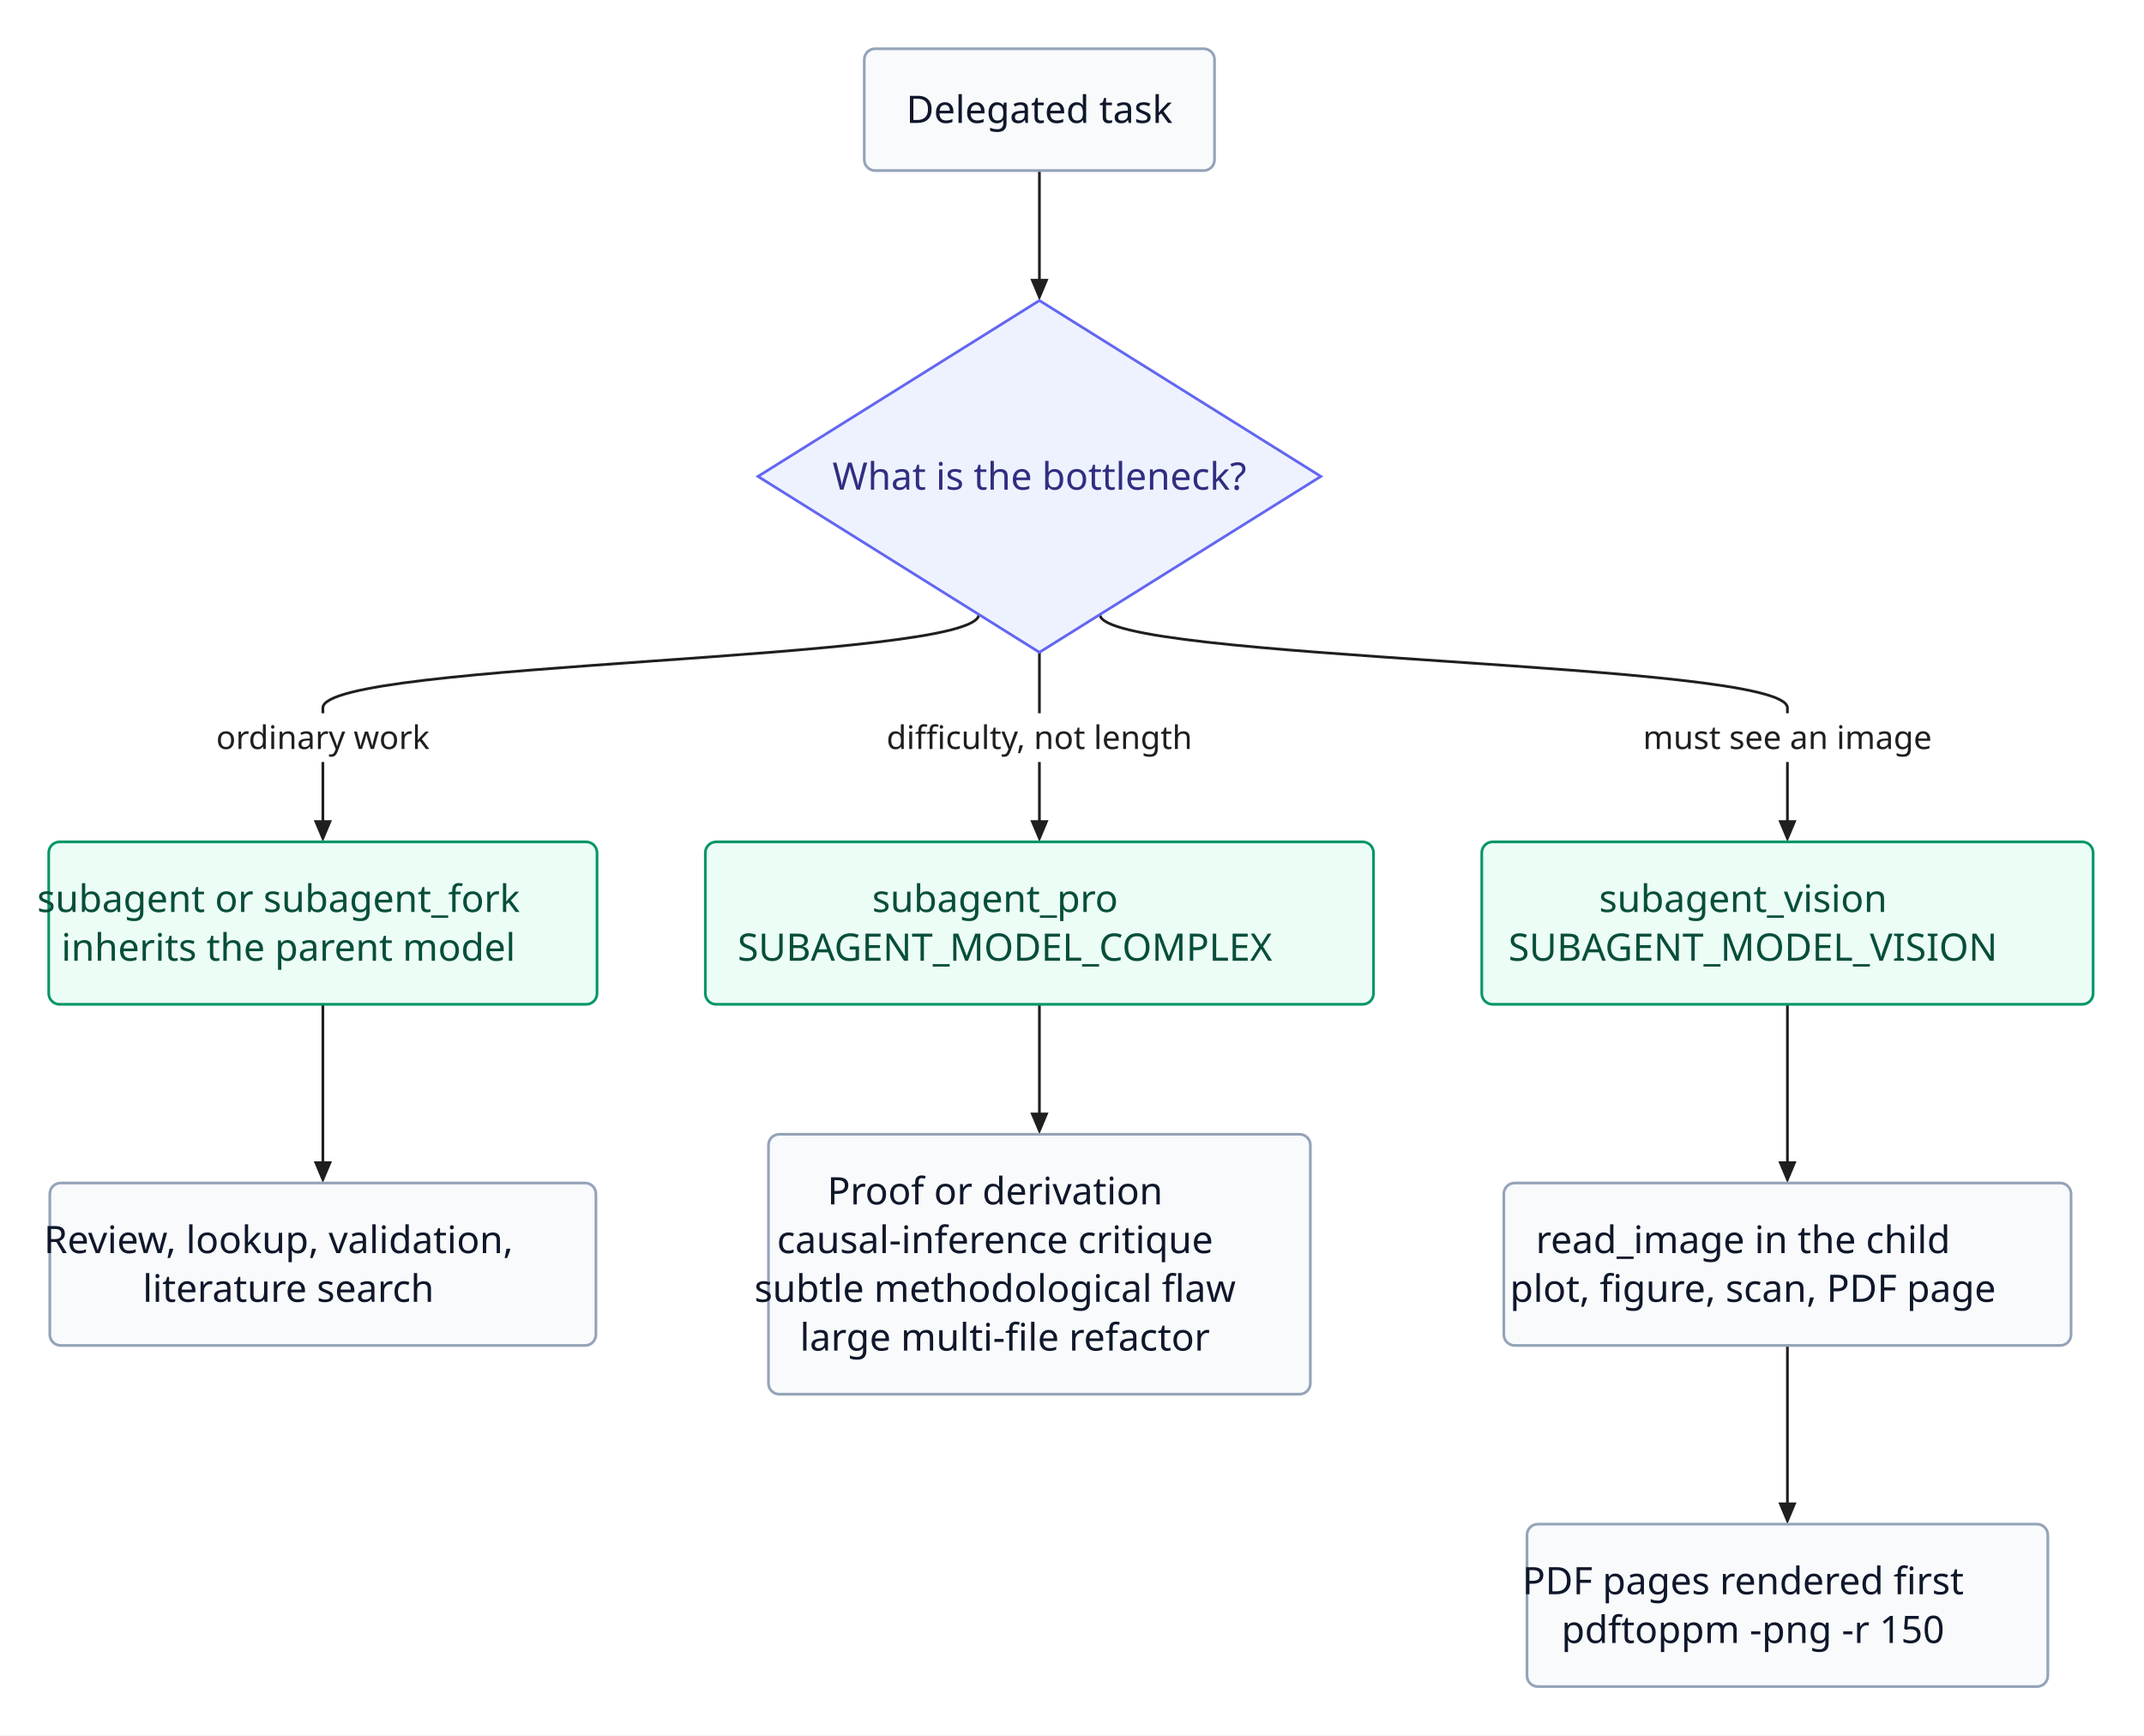
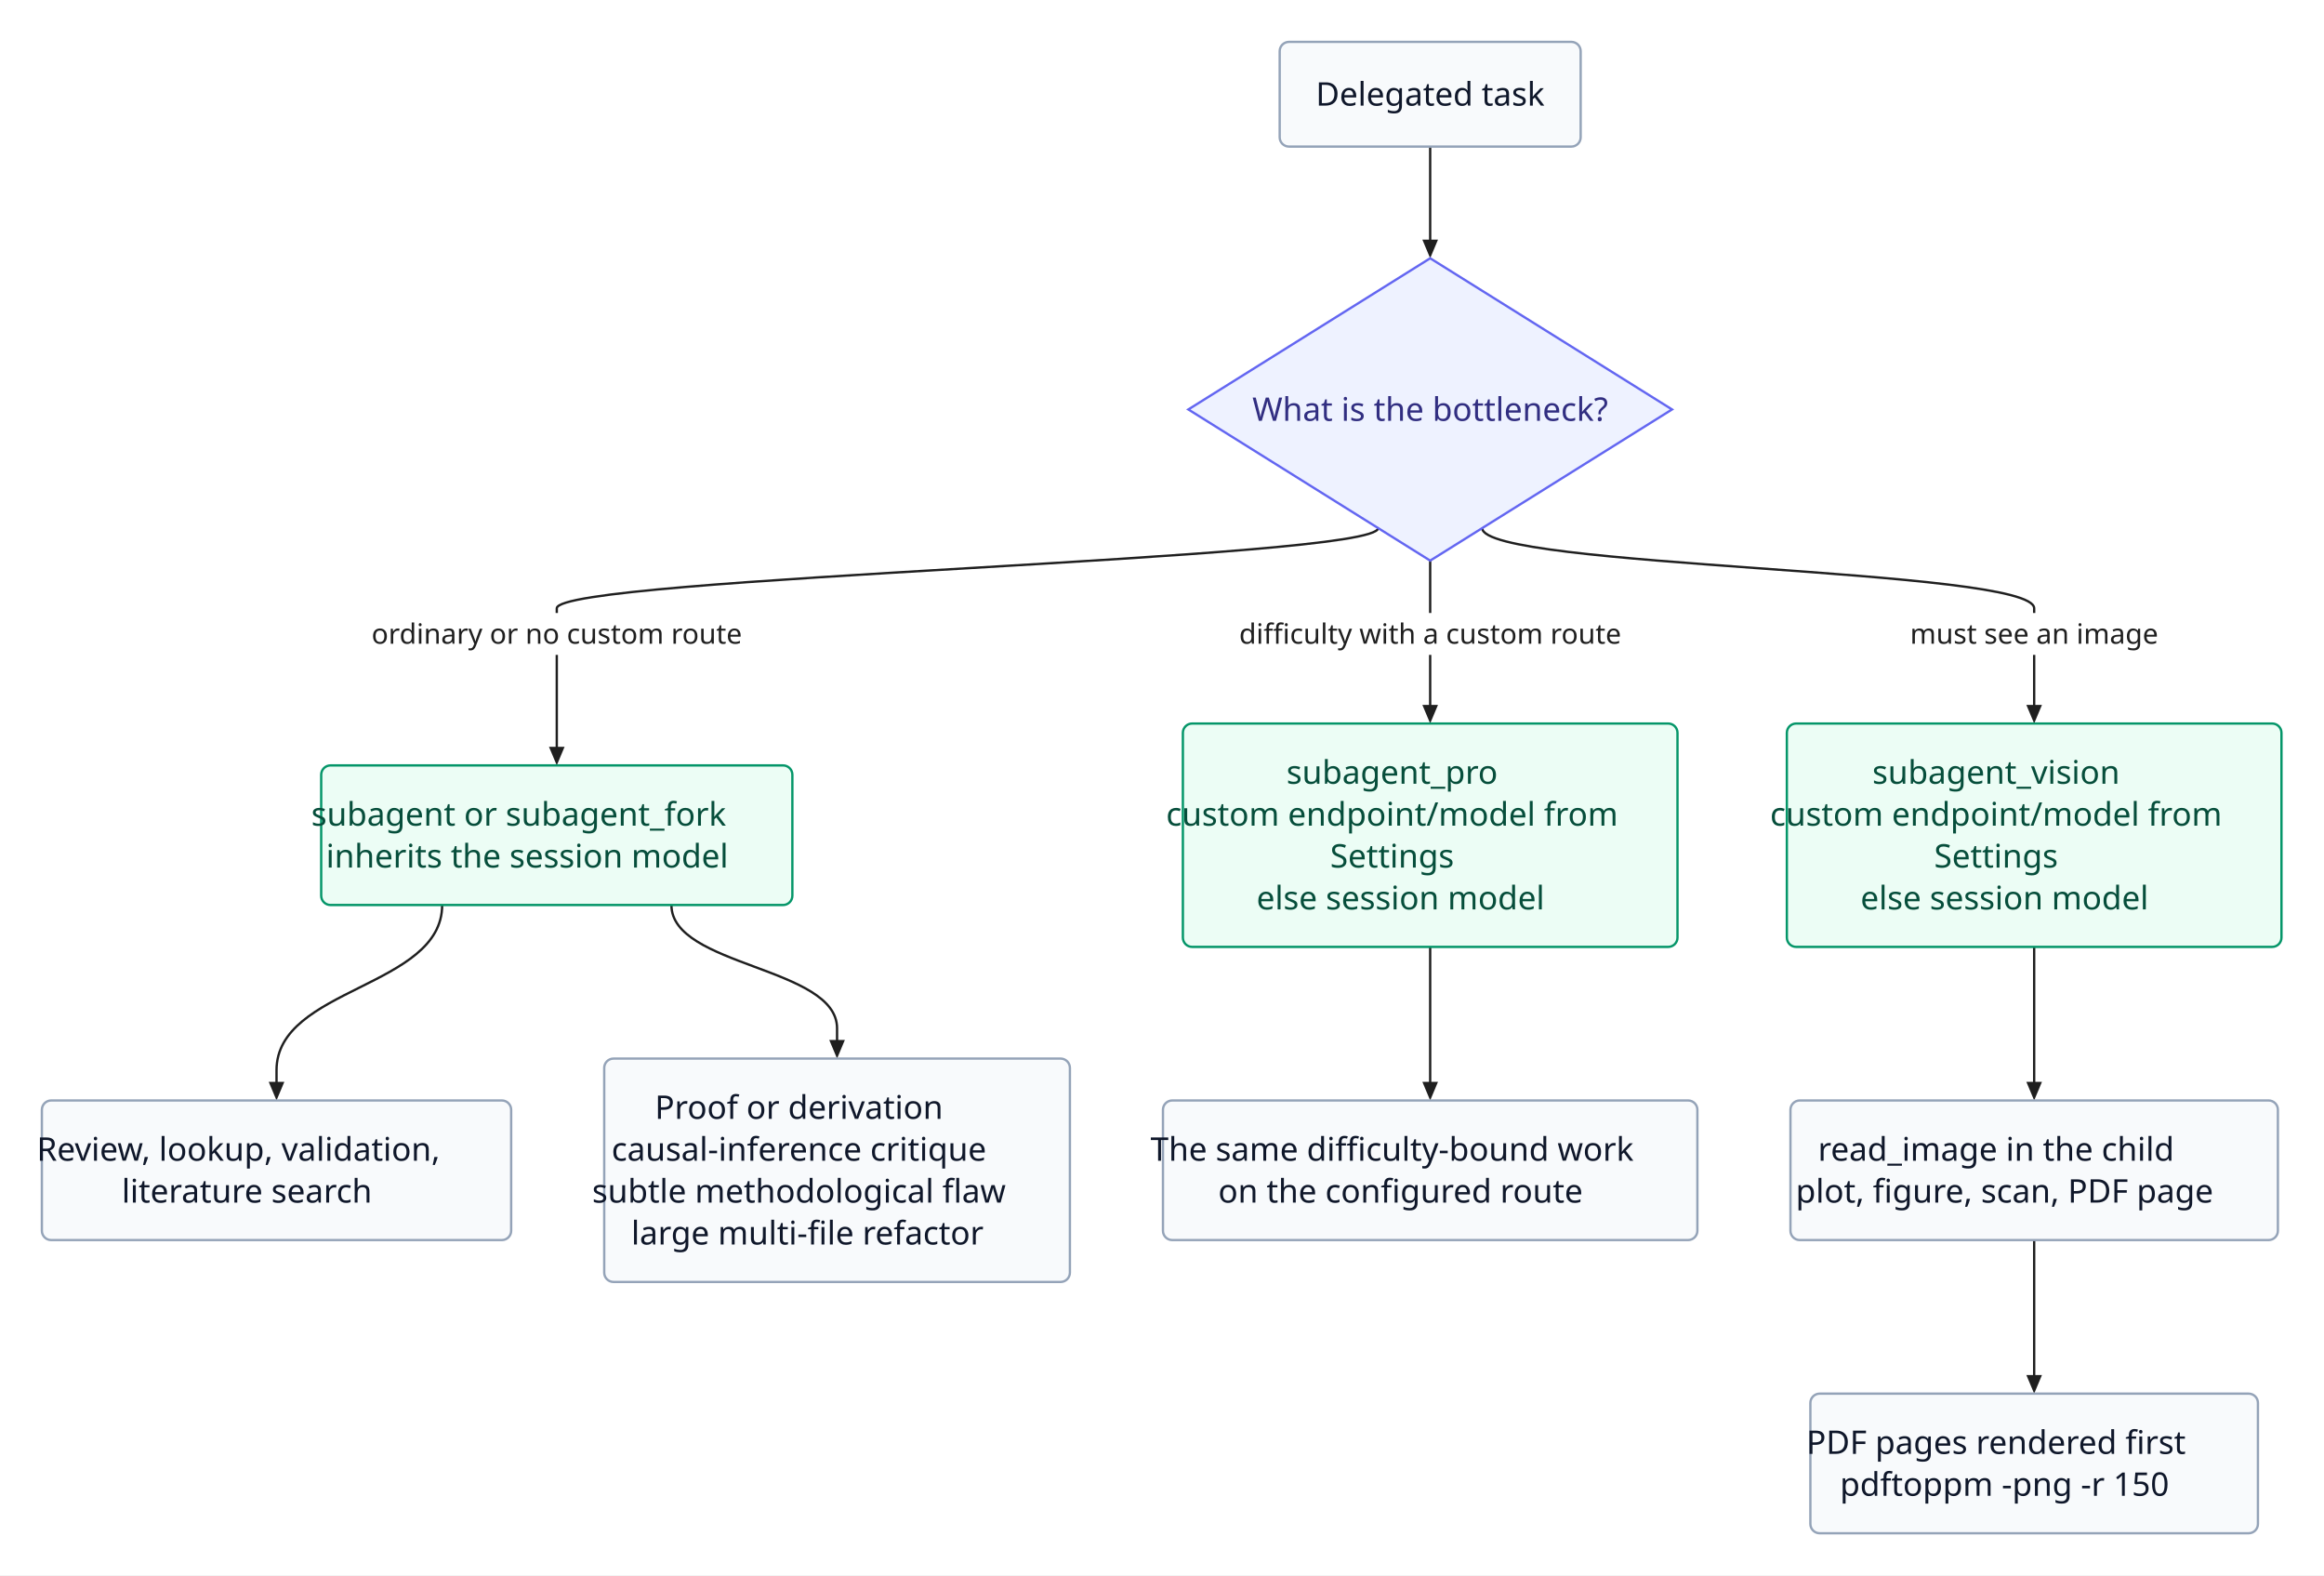
- <svg xmlns="http://www.w3.org/2000/svg" class="pele pele-flowchart" viewBox="0 0 792 641" width="792" height="641" style="max-width:100%;height:auto;--_bg:#fff;--_fg:#1f1f1f;--_m:#6e6e6e;--_l:#1f1f1f;--_s:#f3f3f3;--_a:#e6e6e6;--_b:#8a8a8a;--_c:#5b7bd5;color:#1f1f1f;--_r:4px;--_fm:monospace;font:14px sans-serif;letter-spacing:normal;word-spacing:normal;text-transform:none;direction:ltr;font-family:sans-serif" fill="#1f1f1f" role="graphics-document document" aria-roledescription="flowchart">
+ <svg xmlns="http://www.w3.org/2000/svg" class="pele pele-flowchart" viewBox="0 0 999 677" width="999" height="677" style="max-width:100%;height:auto;--_bg:#fff;--_fg:#1f1f1f;--_m:#6e6e6e;--_l:#1f1f1f;--_s:#f3f3f3;--_a:#e6e6e6;--_b:#8a8a8a;--_c:#5b7bd5;color:#1f1f1f;--_r:4px;--_fm:monospace;font:14px sans-serif;letter-spacing:normal;word-spacing:normal;text-transform:none;direction:ltr;font-family:sans-serif" fill="#1f1f1f" role="graphics-document document" aria-roledescription="flowchart">
  <rect width="100%" height="100%" fill="#ffffff" />
  <g class="pele-edges" fill="none" stroke="#1f1f1f" stroke-linecap="round">
    <g class="pele-edge" data-id="L_task_q_0">
-       <path d="M383.96,63L383.96,104" />
-       <path class="pele-marker" d="M383.96,111L380.6,103L387.32,103Z" fill="#1f1f1f" stroke="none" />
+       <path d="M614.78,63L614.78,104" />
+       <path class="pele-marker" d="M614.78,111L611.42,103L618.14,103Z" fill="#1f1f1f" stroke="none" />
    </g>
    <g class="pele-edge" data-id="L_q_sub_0">
-       <path d="M361.58,226.96C361.58,244.21 119.27,244.21 119.27,261.45L119.27,303.95" />
-       <path class="pele-marker" d="M119.27,310.95L115.91,302.95L122.63,302.95Z" fill="#1f1f1f" stroke="none" />
+       <path d="M592.4,226.96C592.4,240.44 239.34,247.97 239.34,261.45L239.34,321.95" />
+       <path class="pele-marker" d="M239.34,328.95L235.98,320.95L242.7,320.95Z" fill="#1f1f1f" stroke="none" />
    </g>
    <g class="pele-edge" data-id="L_q_pro_0">
-       <path d="M383.96,240.95L383.96,303.95" />
-       <path class="pele-marker" d="M383.96,310.95L380.6,302.95L387.32,302.95Z" fill="#1f1f1f" stroke="none" />
+       <path d="M614.78,240.95L614.78,303.95" />
+       <path class="pele-marker" d="M614.78,310.95L611.42,302.95L618.14,302.95Z" fill="#1f1f1f" stroke="none" />
    </g>
    <g class="pele-edge" data-id="L_q_vision_0">
-       <path d="M406.33,226.96C406.33,244.21 660.28,244.21 660.28,261.45L660.28,303.95" />
-       <path class="pele-marker" d="M660.28,310.95L656.92,302.95L663.64,302.95Z" fill="#1f1f1f" stroke="none" />
+       <path d="M637.15,226.96C637.15,244.21 874.41,244.21 874.41,261.45L874.41,303.95" />
+       <path class="pele-marker" d="M874.41,310.95L871.05,302.95L877.77,302.95Z" fill="#1f1f1f" stroke="none" />
    </g>
    <g class="pele-edge" data-id="L_sub_routine_0">
-       <path d="M119.27,370.95L119.27,429.95" />
-       <path class="pele-marker" d="M119.27,436.95L115.91,428.95L122.63,428.95Z" fill="#1f1f1f" stroke="none" />
+       <path d="M190.07,388.95C190.07,424.45 118.87,424.45 118.87,459.95L118.87,465.95" />
+       <path class="pele-marker" d="M118.87,472.95L115.51,464.95L122.23,464.95Z" fill="#1f1f1f" stroke="none" />
    </g>
-     <g class="pele-edge" data-id="L_pro_hard_0">
-       <path d="M383.96,370.95L383.96,411.95" />
-       <path class="pele-marker" d="M383.96,418.95L380.6,410.95L387.32,410.95Z" fill="#1f1f1f" stroke="none" />
+     <g class="pele-edge" data-id="L_sub_hard_0">
+       <path d="M288.62,388.95C288.62,415.45 359.82,415.45 359.82,441.95L359.82,447.95" />
+       <path class="pele-marker" d="M359.82,454.95L356.46,446.95L363.18,446.95Z" fill="#1f1f1f" stroke="none" />
+     </g>
+     <g class="pele-edge" data-id="L_pro_custom_0">
+       <path d="M614.78,406.95L614.78,465.95" />
+       <path class="pele-marker" d="M614.78,472.95L611.42,464.95L618.14,464.95Z" fill="#1f1f1f" stroke="none" />
    </g>
    <g class="pele-edge" data-id="L_vision_image_0">
-       <path d="M660.28,370.95L660.28,429.95" />
-       <path class="pele-marker" d="M660.28,436.95L656.92,428.95L663.64,428.95Z" fill="#1f1f1f" stroke="none" />
+       <path d="M874.41,406.95L874.41,465.95" />
+       <path class="pele-marker" d="M874.41,472.95L871.05,464.95L877.77,464.95Z" fill="#1f1f1f" stroke="none" />
    </g>
    <g class="pele-edge" data-id="L_image_render_0">
-       <path d="M660.28,496.95L660.28,555.95" />
-       <path class="pele-marker" d="M660.28,562.95L656.92,554.95L663.64,554.95Z" fill="#1f1f1f" stroke="none" />
+       <path d="M874.41,532.95L874.41,591.95" />
+       <path class="pele-marker" d="M874.41,598.95L871.05,590.95L877.77,590.95Z" fill="#1f1f1f" stroke="none" />
    </g>
  </g>
  <g class="pele-edge-labels" font-size="12">
    <g class="pele-edge-label" data-id="L_q_sub_0">
-       <rect x="79.27" y="263.45" width="80.01" height="18" rx="3" fill="#fff" />
-       <text x="119.27" y="276.65" text-anchor="middle">ordinary work</text>
+       <rect x="161.98" y="263.45" width="154.72" height="18" rx="3" fill="#fff" />
+       <text x="239.34" y="276.65" text-anchor="middle">ordinary or no custom route</text>
    </g>
    <g class="pele-edge-label" data-id="L_q_pro_0">
-       <rect x="328.6" y="263.45" width="110.72" height="18" rx="3" fill="#fff" />
-       <text x="383.96" y="276.65" text-anchor="middle">difficulty, not length</text>
+       <rect x="535.42" y="263.45" width="158.72" height="18" rx="3" fill="#fff" />
+       <text x="614.78" y="276.65" text-anchor="middle">difficulty with a custom route</text>
    </g>
    <g class="pele-edge-label" data-id="L_q_vision_0">
-       <rect x="605.6" y="263.45" width="109.38" height="18" rx="3" fill="#fff" />
-       <text x="660.28" y="276.65" text-anchor="middle">must see an image</text>
+       <rect x="819.72" y="263.45" width="109.38" height="18" rx="3" fill="#fff" />
+       <text x="874.41" y="276.65" text-anchor="middle">must see an image</text>
    </g>
  </g>
  <g class="pele-nodes">
-     <g class="pele-node pele-shape-rect use" data-id="task" transform="translate(383.96,40.5)">
+     <g class="pele-node pele-shape-rect use" data-id="task" transform="translate(614.78,40.5)">
      <rect x="-64.69" y="-22.5" width="129.38" height="45" fill="#f3f3f3" stroke="#8a8a8a" style="rx:4px;fill:#f8fafc;stroke:#94a3b8;" />
      <text class="pele-label" style="fill:#0f172a;" x="0" y="4.9" text-anchor="middle">Delegated task</text>
    </g>
-     <g class="pele-node pele-shape-diam route" data-id="q" transform="translate(383.96,175.97)">
+     <g class="pele-node pele-shape-diam route" data-id="q" transform="translate(614.78,175.97)">
      <polygon points="0,-64.97 103.96,0 0,64.97 -103.96,0" fill="#f3f3f3" stroke="#8a8a8a" style="fill:#eef2ff;stroke:#6366f1;" />
      <text class="pele-label" style="fill:#312e81;" x="0" y="4.9" text-anchor="middle">What is the bottleneck?</text>
    </g>
-     <g class="pele-node pele-shape-rect model" data-id="sub" transform="translate(119.27,340.95)">
+     <g class="pele-node pele-shape-rect model" data-id="sub" transform="translate(239.34,358.95)">
      <rect x="-101.27" y="-30" width="202.54" height="60" fill="#f3f3f3" stroke="#8a8a8a" style="rx:4px;fill:#ecfdf5;stroke:#059669;" />
      <text class="pele-label" style="fill:#064e3b;" text-anchor="middle" xml:space="preserve">
        <tspan x="0" y="-4.1">subagent or subagent_fork</tspan>
-         <tspan x="0" y="13.9">inherits the parent model</tspan>
+         <tspan x="0" y="13.9">inherits the session model</tspan>
      </text>
    </g>
-     <g class="pele-node pele-shape-rect model" data-id="pro" transform="translate(383.96,340.95)">
-       <rect x="-123.41" y="-30" width="246.83" height="60" fill="#f3f3f3" stroke="#8a8a8a" style="rx:4px;fill:#ecfdf5;stroke:#059669;" />
+     <g class="pele-node pele-shape-rect model" data-id="pro" transform="translate(614.78,358.95)">
+       <rect x="-106.31" y="-48" width="212.62" height="96" fill="#f3f3f3" stroke="#8a8a8a" style="rx:4px;fill:#ecfdf5;stroke:#059669;" />
      <text class="pele-label" style="fill:#064e3b;" text-anchor="middle" xml:space="preserve">
-         <tspan x="0" y="-4.1">subagent_pro</tspan>
-         <tspan x="0" y="13.9">SUBAGENT_MODEL_COMPLEX</tspan>
+         <tspan x="0" y="-22.1">subagent_pro</tspan>
+         <tspan x="0" y="-4.1">custom endpoint/model from</tspan>
+         <tspan x="0" y="13.9">Settings</tspan>
+         <tspan x="0" y="31.9">else session model</tspan>
      </text>
    </g>
-     <g class="pele-node pele-shape-rect model" data-id="vision" transform="translate(660.28,340.95)">
-       <rect x="-112.91" y="-30" width="225.83" height="60" fill="#f3f3f3" stroke="#8a8a8a" style="rx:4px;fill:#ecfdf5;stroke:#059669;" />
+     <g class="pele-node pele-shape-rect model" data-id="vision" transform="translate(874.41,358.95)">
+       <rect x="-106.31" y="-48" width="212.62" height="96" fill="#f3f3f3" stroke="#8a8a8a" style="rx:4px;fill:#ecfdf5;stroke:#059669;" />
      <text class="pele-label" style="fill:#064e3b;" text-anchor="middle" xml:space="preserve">
-         <tspan x="0" y="-4.1">subagent_vision</tspan>
-         <tspan x="0" y="13.9">SUBAGENT_MODEL_VISION</tspan>
+         <tspan x="0" y="-22.1">subagent_vision</tspan>
+         <tspan x="0" y="-4.1">custom endpoint/model from</tspan>
+         <tspan x="0" y="13.9">Settings</tspan>
+         <tspan x="0" y="31.9">else session model</tspan>
      </text>
    </g>
-     <g class="pele-node pele-shape-rect use" data-id="routine" transform="translate(119.27,466.95)">
+     <g class="pele-node pele-shape-rect use" data-id="routine" transform="translate(118.87,502.95)">
      <rect x="-100.87" y="-30" width="201.73" height="60" fill="#f3f3f3" stroke="#8a8a8a" style="rx:4px;fill:#f8fafc;stroke:#94a3b8;" />
      <text class="pele-label" style="fill:#0f172a;" text-anchor="middle" xml:space="preserve">
        <tspan x="0" y="-4.1">Review, lookup, validation,</tspan>
        <tspan x="0" y="13.9">literature search</tspan>
      </text>
    </g>
-     <g class="pele-node pele-shape-rect use" data-id="hard" transform="translate(383.96,466.95)">
+     <g class="pele-node pele-shape-rect use" data-id="hard" transform="translate(359.82,502.95)">
      <rect x="-100.09" y="-48" width="200.18" height="96" fill="#f3f3f3" stroke="#8a8a8a" style="rx:4px;fill:#f8fafc;stroke:#94a3b8;" />
      <text class="pele-label" style="fill:#0f172a;" text-anchor="middle" xml:space="preserve">
        <tspan x="0" y="-22.1">Proof or derivation</tspan>
        <tspan x="0" y="-4.1">causal-inference critique</tspan>
        <tspan x="0" y="13.9">subtle methodological flaw</tspan>
        <tspan x="0" y="31.9">large multi-file refactor</tspan>
      </text>
    </g>
-     <g class="pele-node pele-shape-rect use" data-id="image" transform="translate(660.28,466.95)">
+     <g class="pele-node pele-shape-rect use" data-id="custom" transform="translate(614.78,502.95)">
+       <rect x="-114.87" y="-30" width="229.73" height="60" fill="#f3f3f3" stroke="#8a8a8a" style="rx:4px;fill:#f8fafc;stroke:#94a3b8;" />
+       <text class="pele-label" style="fill:#0f172a;" text-anchor="middle" xml:space="preserve">
+         <tspan x="0" y="-4.1">The same difficulty-bound work</tspan>
+         <tspan x="0" y="13.9">on the configured route</tspan>
+       </text>
+     </g>
+     <g class="pele-node pele-shape-rect use" data-id="image" transform="translate(874.41,502.95)">
      <rect x="-104.76" y="-30" width="209.53" height="60" fill="#f3f3f3" stroke="#8a8a8a" style="rx:4px;fill:#f8fafc;stroke:#94a3b8;" />
      <text class="pele-label" style="fill:#0f172a;" text-anchor="middle" xml:space="preserve">
        <tspan x="0" y="-4.1">read_image in the child</tspan>
        <tspan x="0" y="13.9">plot, figure, scan, PDF page</tspan>
      </text>
    </g>
-     <g class="pele-node pele-shape-rect use" data-id="render" transform="translate(660.28,592.95)">
+     <g class="pele-node pele-shape-rect use" data-id="render" transform="translate(874.41,628.95)">
      <rect x="-96.2" y="-30" width="192.39" height="60" fill="#f3f3f3" stroke="#8a8a8a" style="rx:4px;fill:#f8fafc;stroke:#94a3b8;" />
      <text class="pele-label" style="fill:#0f172a;" text-anchor="middle" xml:space="preserve">
        <tspan x="0" y="-4.1">PDF pages rendered first</tspan>
        <tspan x="0" y="13.9">pdftoppm -png -r 150</tspan>
      </text>
    </g>
  </g>
</svg>
